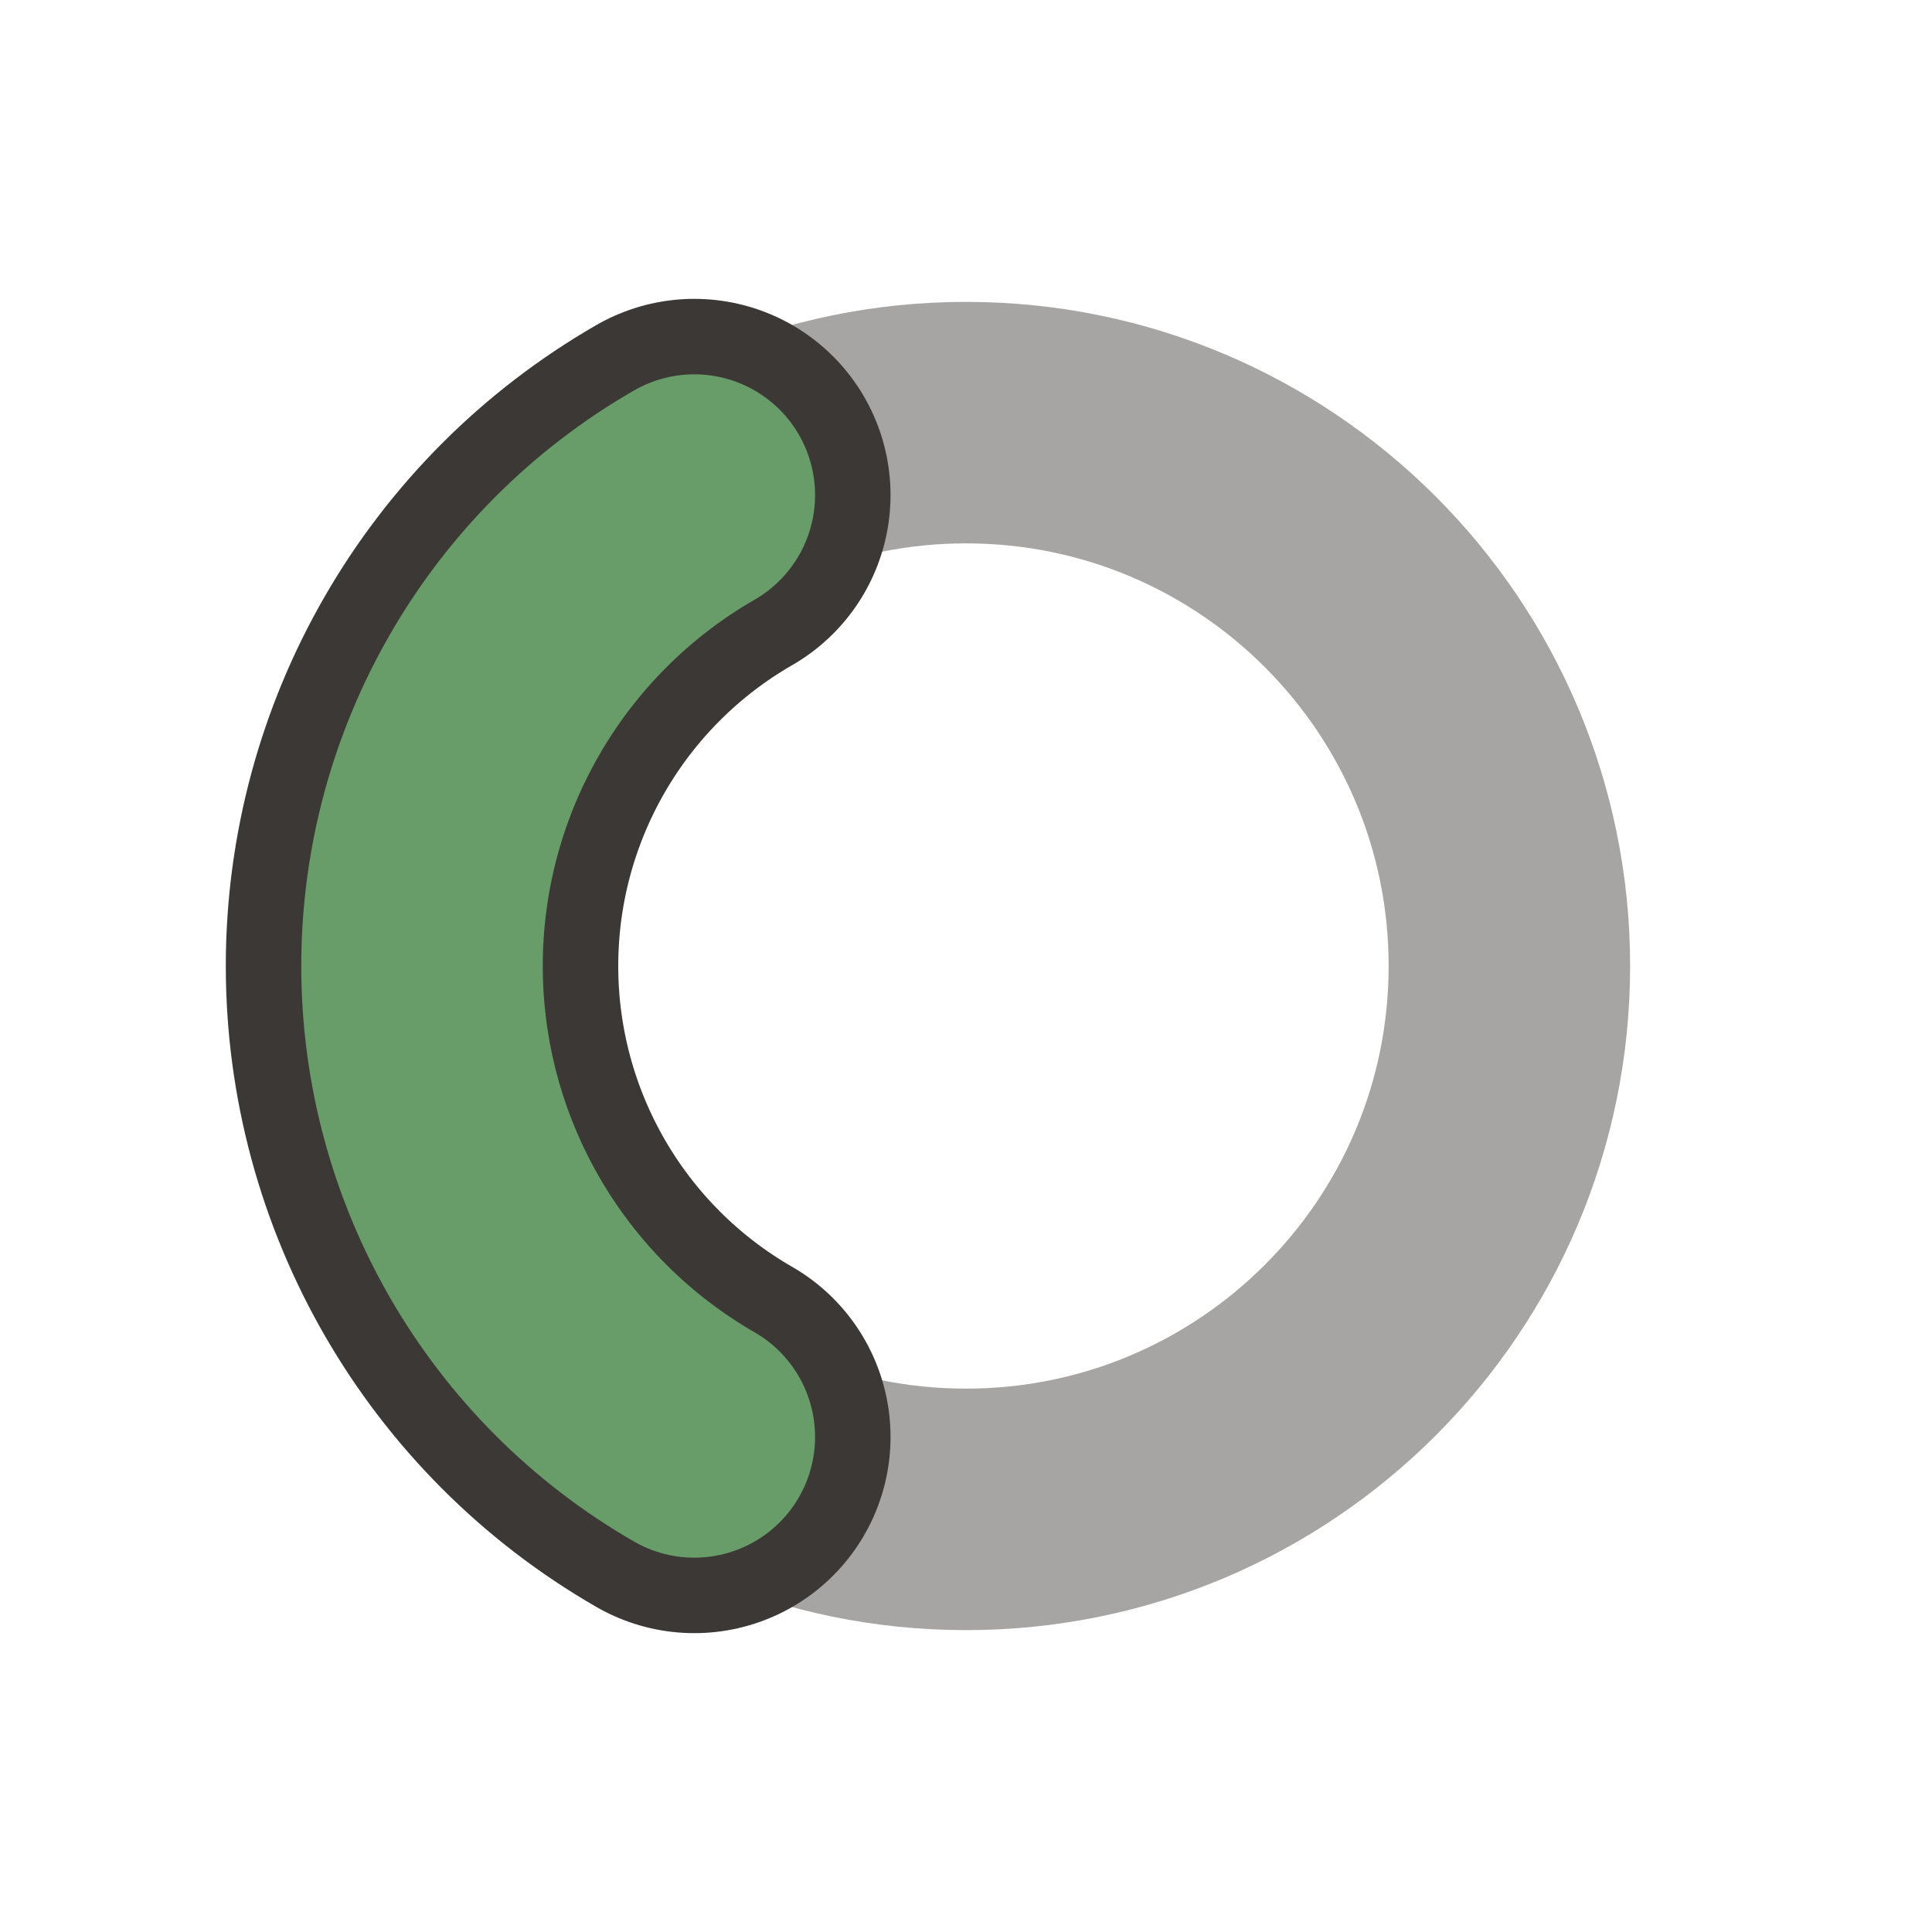
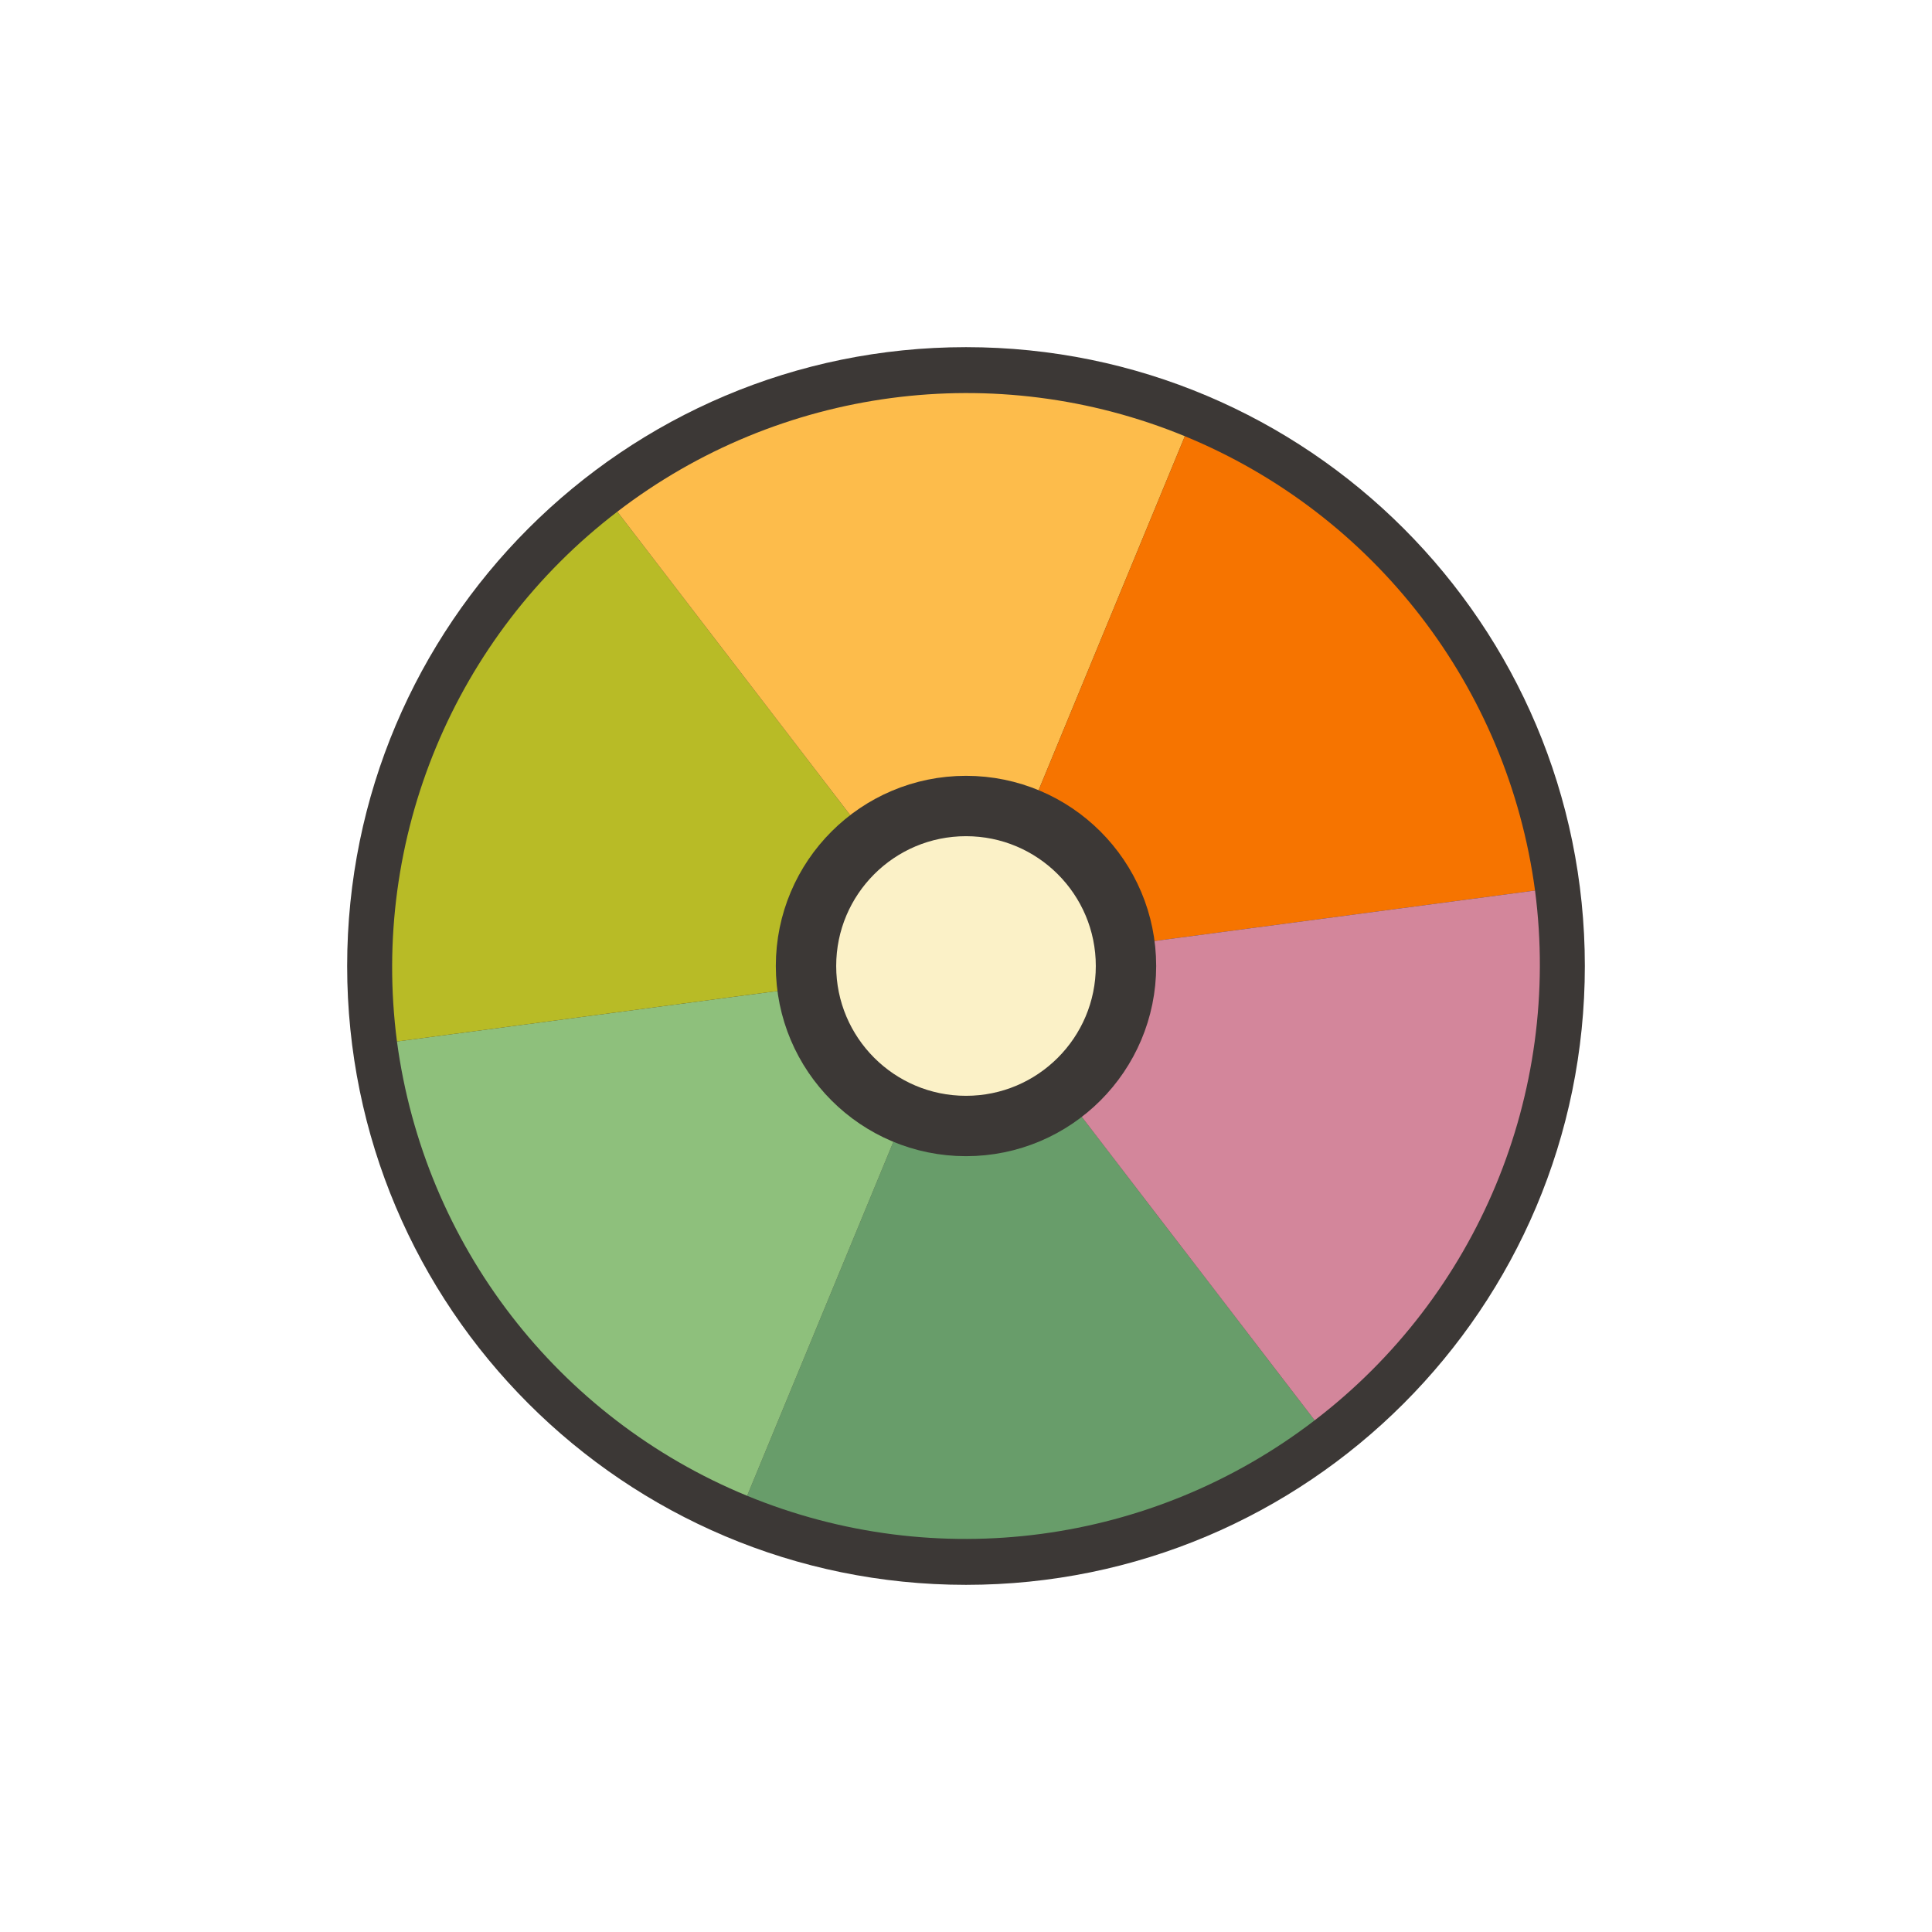
<svg xmlns="http://www.w3.org/2000/svg" viewBox="0 0 128 128" width="128" height="128">
-   <circle cx="64" cy="64" r="36" fill="none" stroke="#3c3836" stroke-width="16" opacity="0.45" />
-   <path d="M 46.0 95.2 A 36 36 0 0 1 46.0 32.8" fill="none" stroke="#3c3836" stroke-width="26" stroke-linecap="round" />
-   <path d="M 46.0 95.2 A 36 36 0 0 1 46.0 32.8" fill="none" stroke="#689d6a" stroke-width="16" stroke-linecap="round" />
+   <circle cx="64" cy="64" r="41" fill="#3c3836" />
+   <path d="M 64 64 L 87.1 94.1 A 38 38 0 0 1 49.5 99.1 Z" fill="#689d6a" />
+   <path d="M 64 64 L 49.5 99.1 A 38 38 0 0 1 26.3 69.0 Z" fill="#8ec07c" />
+   <path d="M 64 64 L 26.3 69.0 A 38 38 0 0 1 40.9 33.9 Z" fill="#b8bb26" />
+   <path d="M 64 64 L 40.9 33.9 A 38 38 0 0 1 78.5 28.9 Z" fill="#fdbc4b" />
+   <path d="M 64 64 L 78.5 28.9 A 38 38 0 0 1 101.7 59.0 Z" fill="#f67400" />
+   <path d="M 64 64 L 101.7 59.0 A 38 38 0 0 1 87.1 94.1 Z" fill="#d3869b" />
+   <circle cx="64" cy="64" r="10.6" fill="#fbf1c7" stroke="#3c3836" stroke-width="4" />
</svg>
